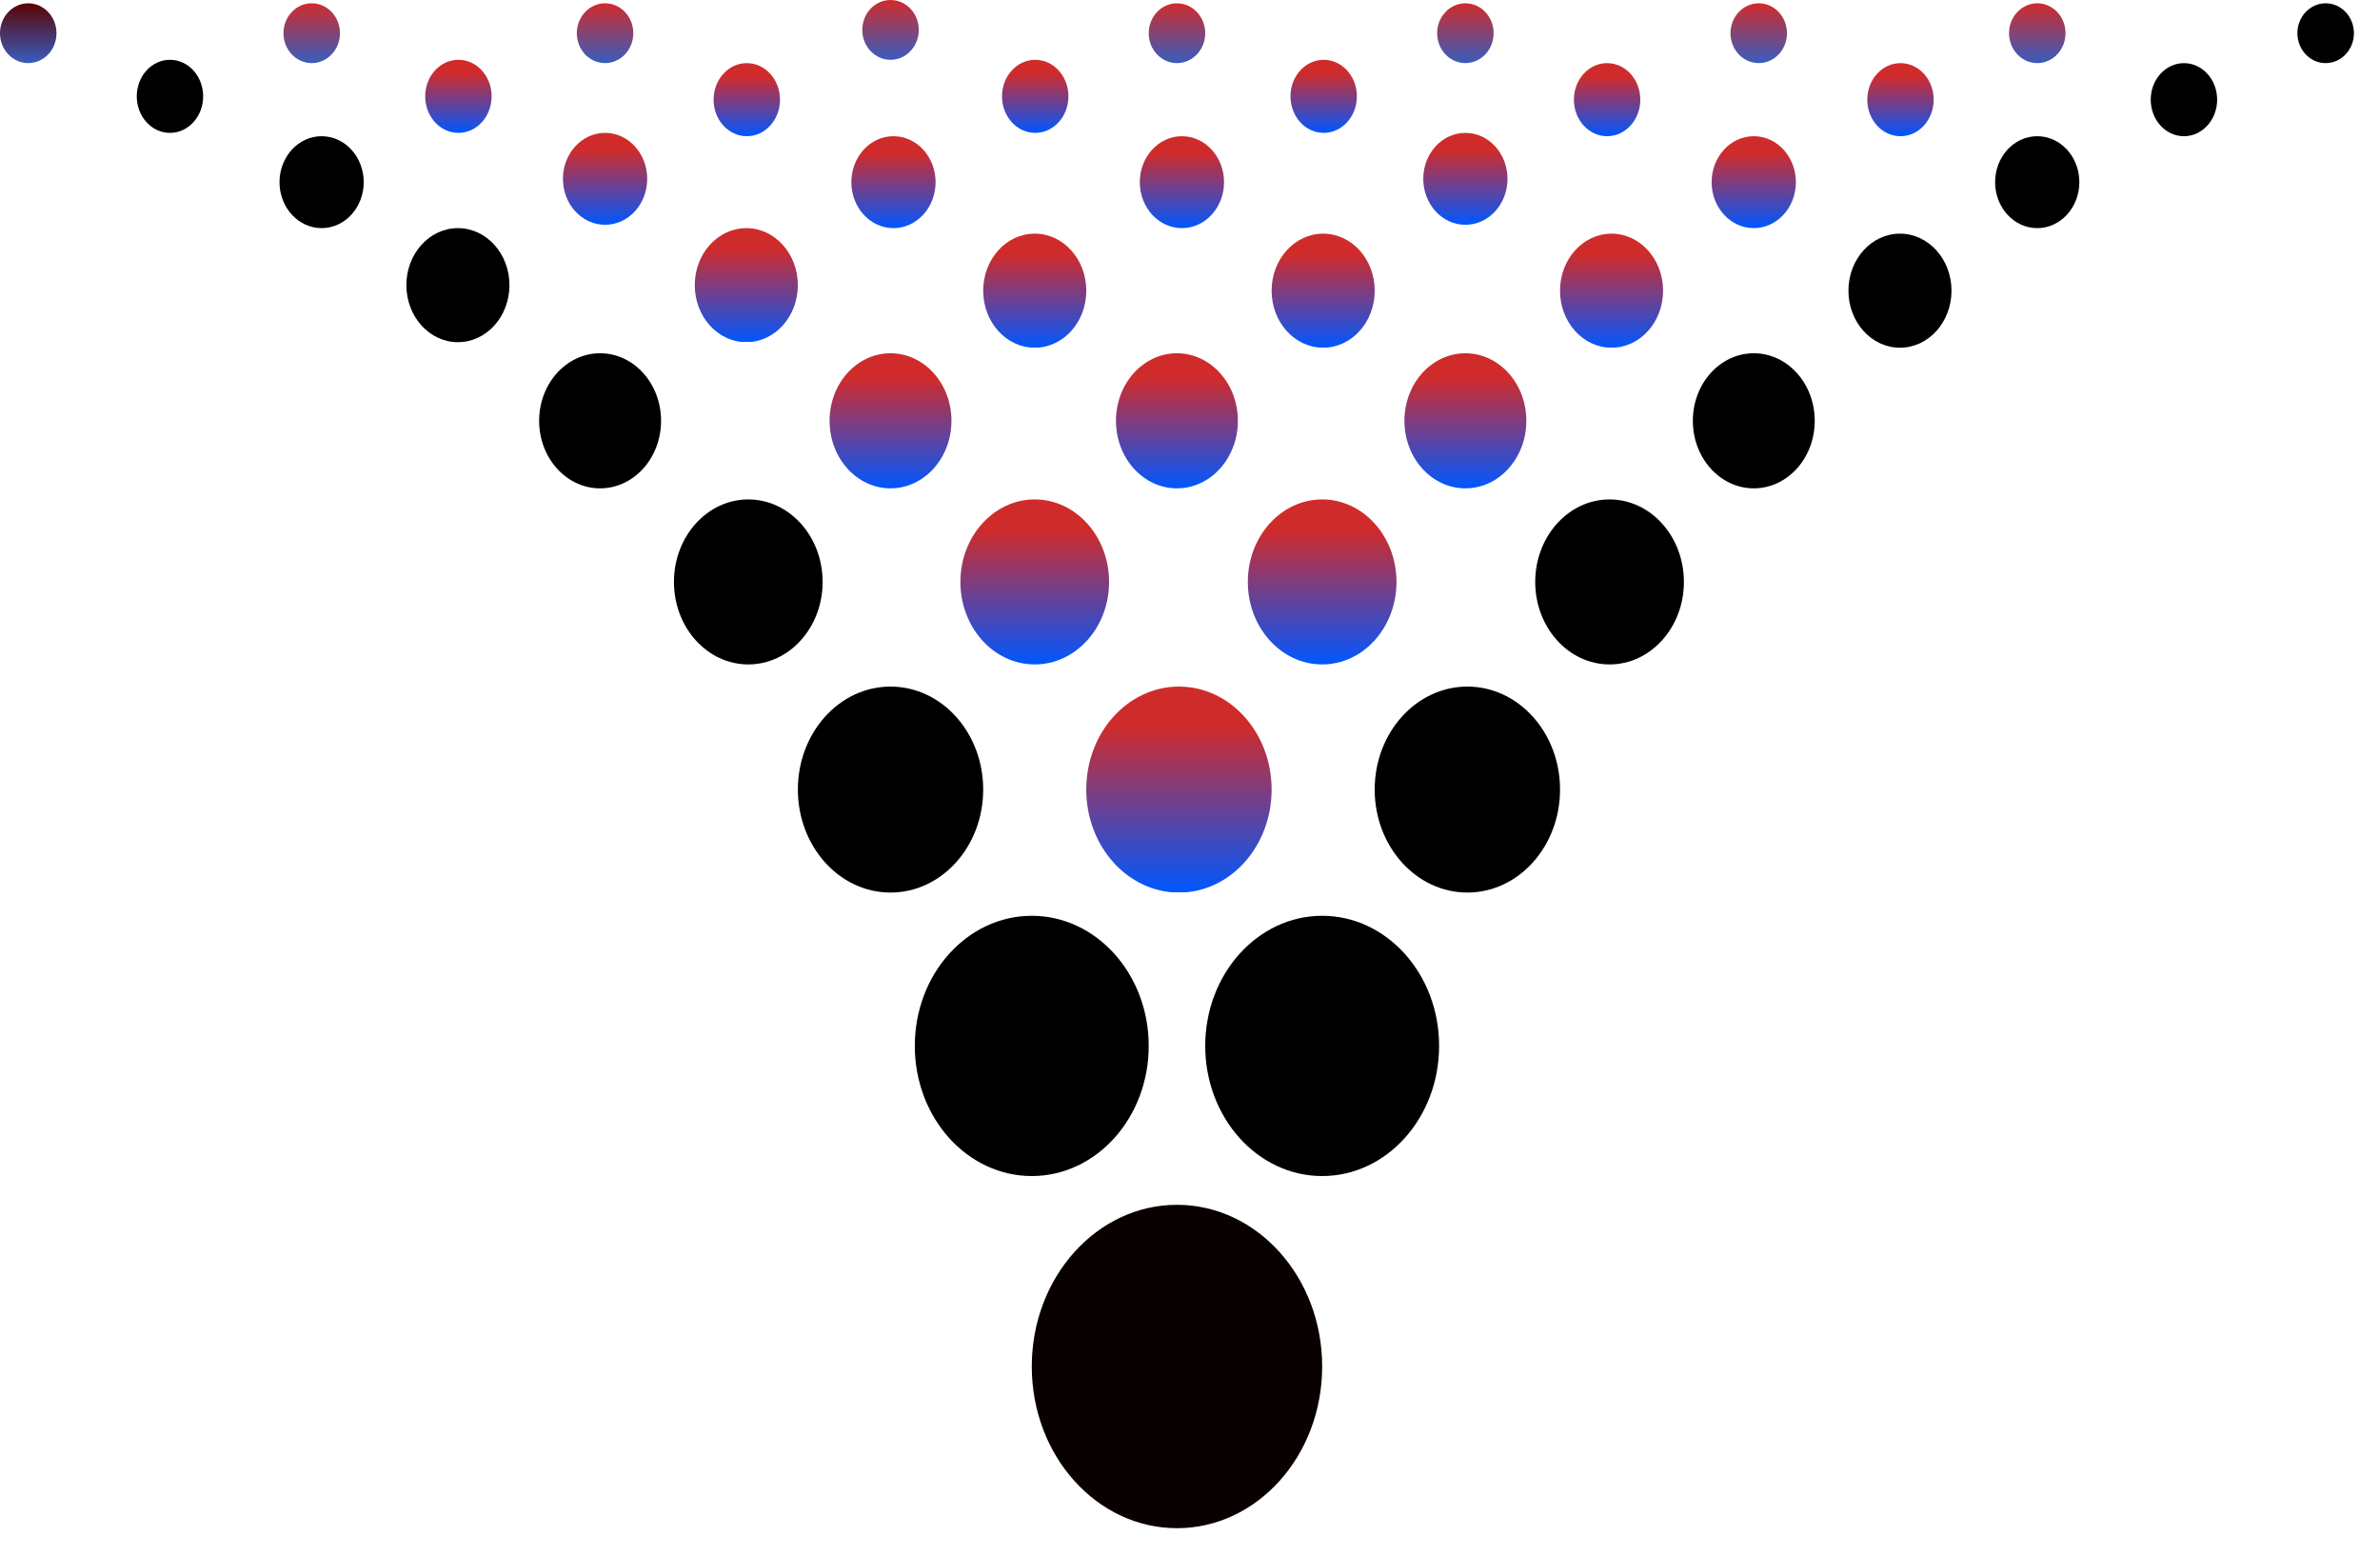
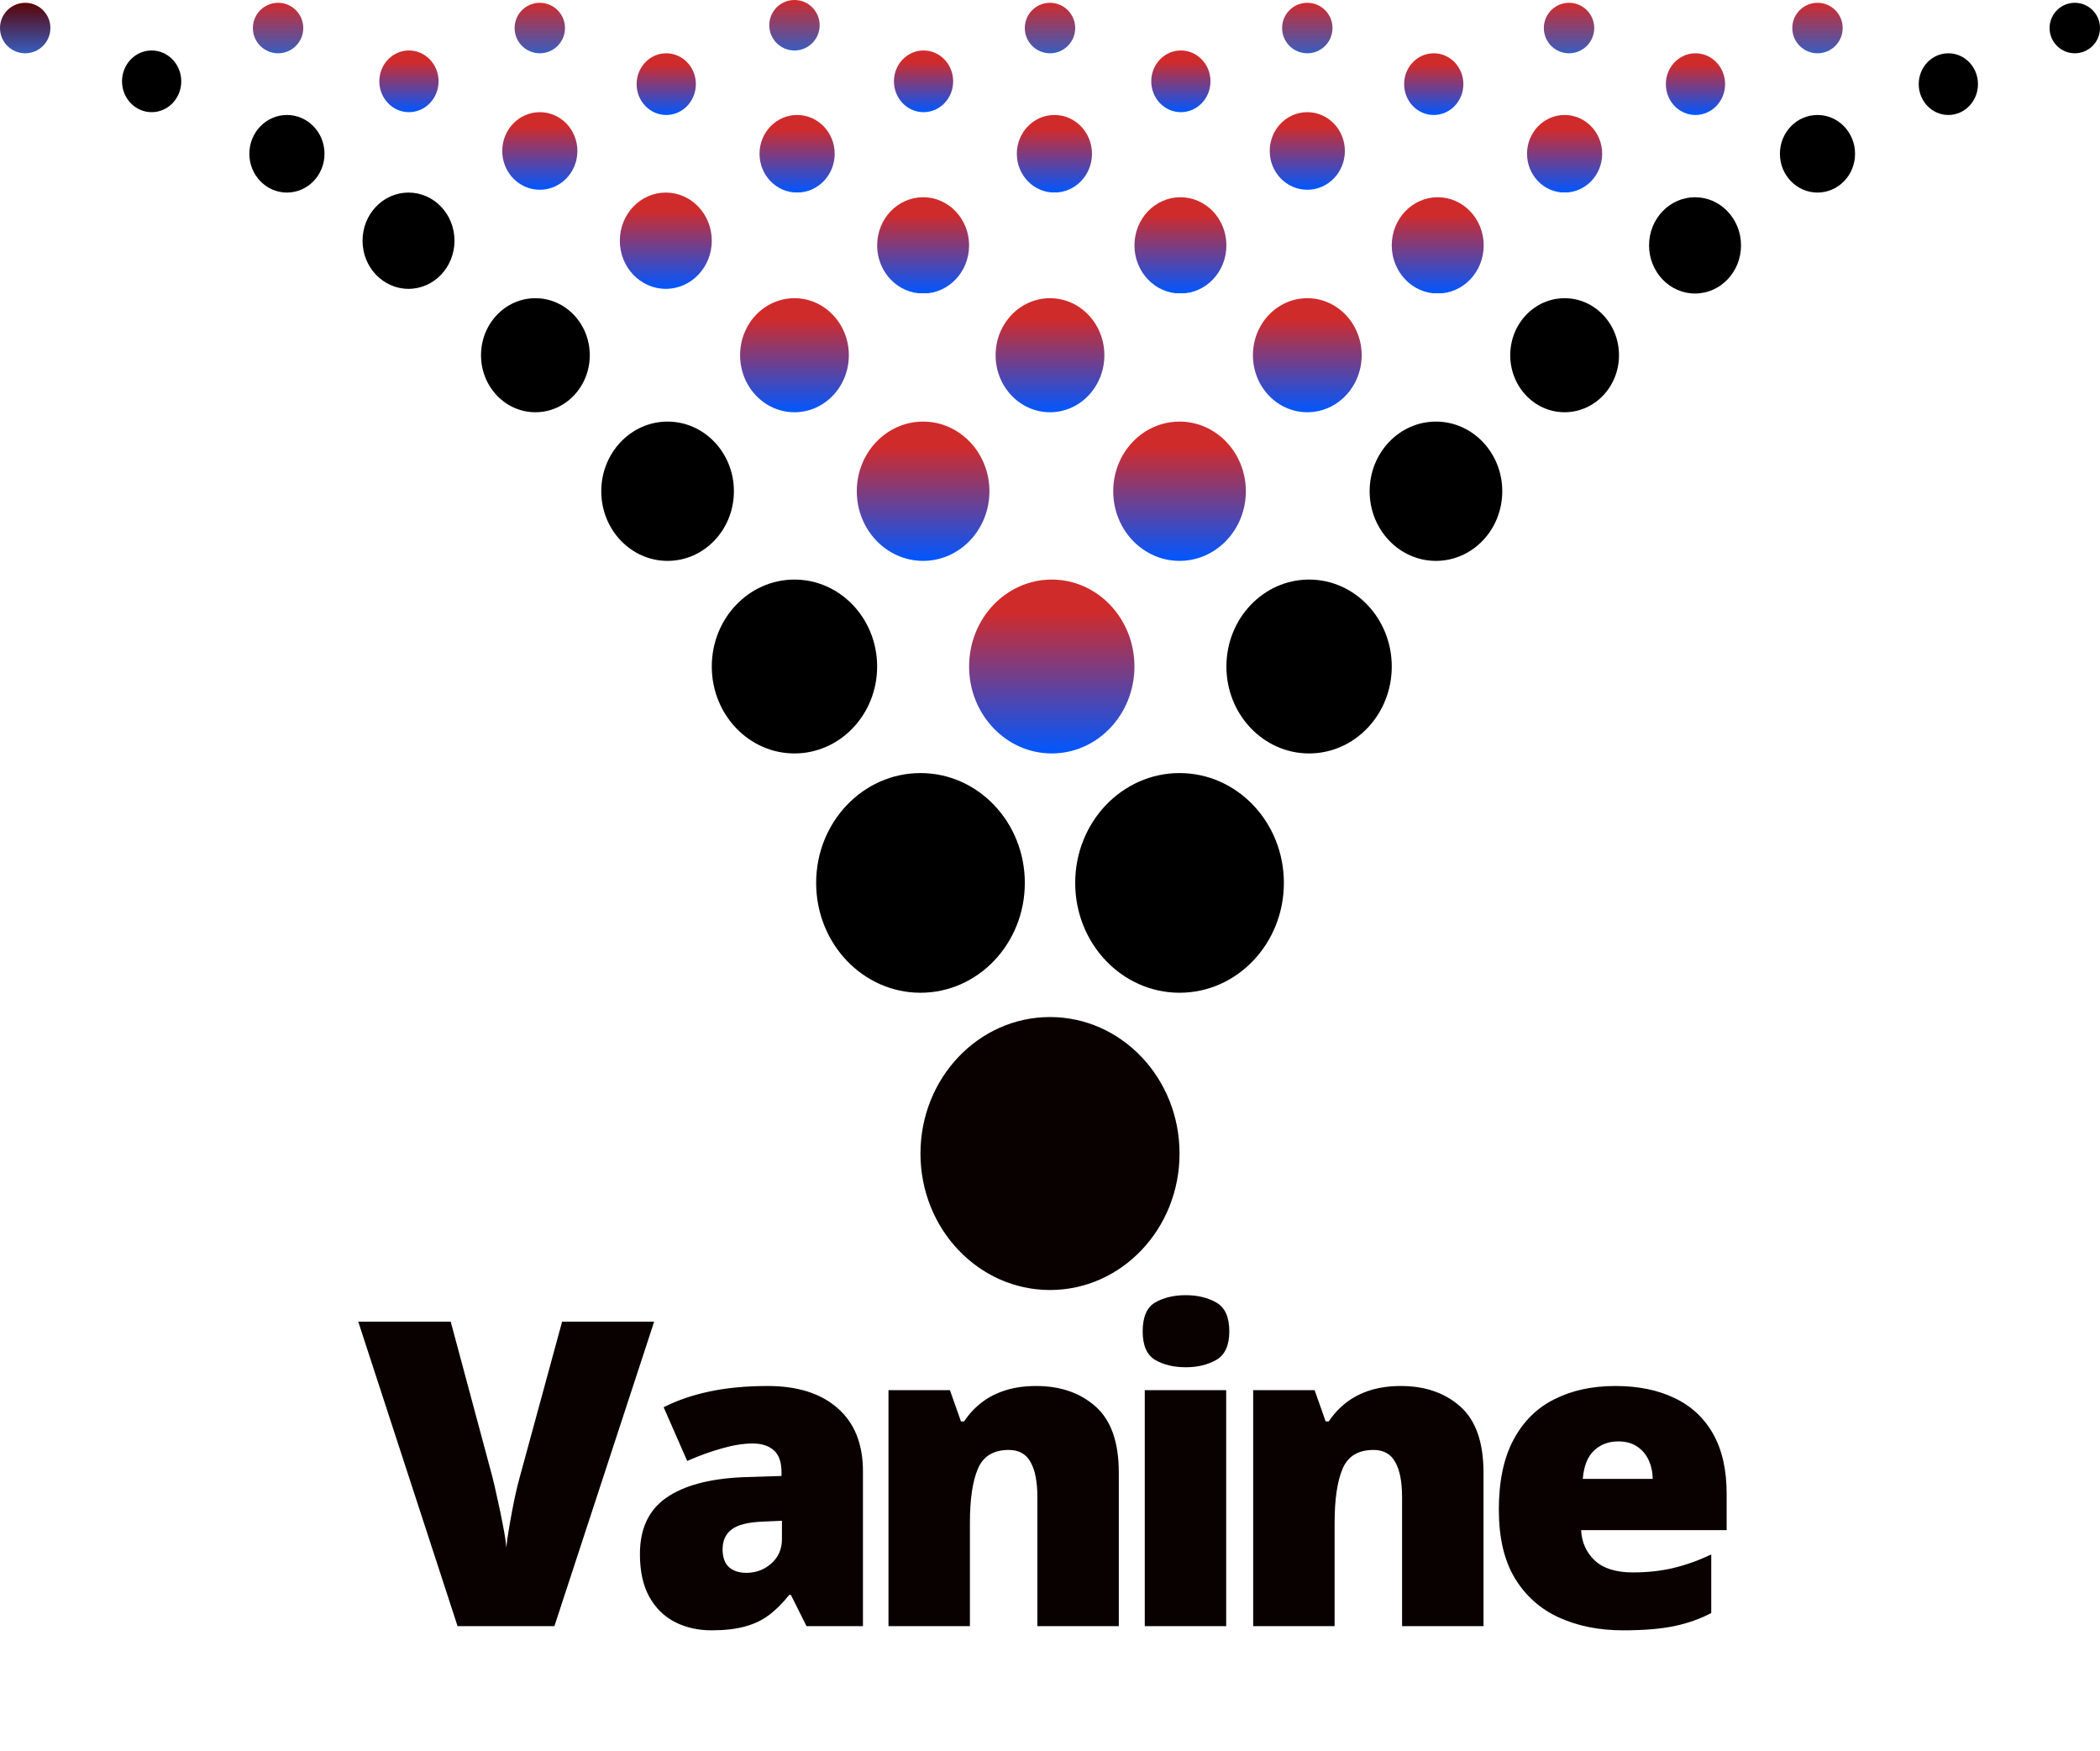
- <svg xmlns="http://www.w3.org/2000/svg" width="75" height="49" viewBox="0 0 75 49" fill="none">
-   <path d="M37.089 48.144C39.616 48.144 41.665 45.863 41.665 43.05C41.665 40.237 39.616 37.956 37.089 37.956C34.562 37.956 32.514 40.237 32.514 43.05C32.514 45.863 34.562 48.144 37.089 48.144Z" fill="#090000" />
-   <path d="M32.514 37.05C34.549 37.05 36.199 35.214 36.199 32.95C36.199 30.687 34.549 28.851 32.514 28.851C30.478 28.851 28.828 30.687 28.828 32.95C28.828 35.214 30.478 37.05 32.514 37.05Z" fill="black" />
-   <path d="M41.665 37.05C43.7 37.05 45.35 35.214 45.35 32.95C45.35 30.687 43.7 28.851 41.665 28.851C39.63 28.851 37.98 30.687 37.98 32.95C37.98 35.214 39.63 37.05 41.665 37.05Z" fill="black" />
-   <path d="M37.152 28.119C38.764 28.119 40.072 26.666 40.072 24.874C40.072 23.082 38.764 21.63 37.152 21.63C35.539 21.63 34.231 23.082 34.231 24.874C34.231 26.666 35.539 28.119 37.152 28.119Z" fill="url(#paint0_linear_35_1788)" />
-   <path d="M28.063 28.119C29.676 28.119 30.983 26.666 30.983 24.874C30.983 23.082 29.676 21.63 28.063 21.63C26.45 21.63 25.143 23.082 25.143 24.874C25.143 26.666 26.45 28.119 28.063 28.119Z" fill="black" />
-   <path d="M23.581 20.932C24.875 20.932 25.923 19.769 25.923 18.333C25.923 16.898 24.875 15.734 23.581 15.734C22.287 15.734 21.238 16.898 21.238 18.333C21.238 19.769 22.287 20.932 23.581 20.932Z" fill="black" />
-   <path d="M32.607 20.932C33.901 20.932 34.95 19.769 34.95 18.333C34.95 16.898 33.901 15.734 32.607 15.734C31.313 15.734 30.265 16.898 30.265 18.333C30.265 19.769 31.313 20.932 32.607 20.932Z" fill="url(#paint1_linear_35_1788)" />
-   <path d="M41.665 20.932C42.958 20.932 44.007 19.769 44.007 18.333C44.007 16.898 42.958 15.734 41.665 15.734C40.371 15.734 39.322 16.898 39.322 18.333C39.322 19.769 40.371 20.932 41.665 20.932Z" fill="url(#paint2_linear_35_1788)" />
-   <path d="M50.721 20.932C52.015 20.932 53.064 19.769 53.064 18.333C53.064 16.898 52.015 15.734 50.721 15.734C49.428 15.734 48.379 16.898 48.379 18.333C48.379 19.769 49.428 20.932 50.721 20.932Z" fill="black" />
-   <path d="M46.178 15.385C47.239 15.385 48.099 14.432 48.099 13.257C48.099 12.082 47.239 11.129 46.178 11.129C45.117 11.129 44.257 12.082 44.257 13.257C44.257 14.432 45.117 15.385 46.178 15.385Z" fill="url(#paint3_linear_35_1788)" />
-   <path d="M55.267 15.385C56.327 15.385 57.187 14.432 57.187 13.257C57.187 12.082 56.327 11.129 55.267 11.129C54.206 11.129 53.346 12.082 53.346 13.257C53.346 14.432 54.206 15.385 55.267 15.385Z" fill="black" />
-   <path d="M37.088 15.385C38.149 15.385 39.009 14.432 39.009 13.257C39.009 12.082 38.149 11.129 37.088 11.129C36.027 11.129 35.167 12.082 35.167 13.257C35.167 14.432 36.027 15.385 37.088 15.385Z" fill="url(#paint4_linear_35_1788)" />
-   <path d="M28.062 15.385C29.123 15.385 29.983 14.432 29.983 13.257C29.983 12.082 29.123 11.129 28.062 11.129C27.002 11.129 26.142 12.082 26.142 13.257C26.142 14.432 27.002 15.385 28.062 15.385Z" fill="url(#paint5_linear_35_1788)" />
-   <path d="M18.911 15.385C19.972 15.385 20.832 14.432 20.832 13.257C20.832 12.082 19.972 11.129 18.911 11.129C17.85 11.129 16.99 12.082 16.99 13.257C16.99 14.432 17.85 15.385 18.911 15.385Z" fill="black" />
-   <path d="M41.696 10.954C42.593 10.954 43.321 10.15 43.321 9.158C43.321 8.165 42.593 7.361 41.696 7.361C40.799 7.361 40.072 8.165 40.072 9.158C40.072 10.15 40.799 10.954 41.696 10.954Z" fill="url(#paint6_linear_35_1788)" />
-   <path d="M50.784 10.954C51.681 10.954 52.408 10.15 52.408 9.158C52.408 8.165 51.681 7.361 50.784 7.361C49.887 7.361 49.16 8.165 49.16 9.158C49.16 10.15 49.887 10.954 50.784 10.954Z" fill="url(#paint7_linear_35_1788)" />
-   <path d="M59.873 10.954C60.77 10.954 61.497 10.15 61.497 9.158C61.497 8.165 60.77 7.361 59.873 7.361C58.976 7.361 58.249 8.165 58.249 9.158C58.249 10.15 58.976 10.954 59.873 10.954Z" fill="black" />
-   <path d="M32.608 10.954C33.505 10.954 34.232 10.15 34.232 9.158C34.232 8.165 33.505 7.361 32.608 7.361C31.71 7.361 30.983 8.165 30.983 9.158C30.983 10.15 31.71 10.954 32.608 10.954Z" fill="url(#paint8_linear_35_1788)" />
-   <path d="M23.518 10.78C24.415 10.78 25.142 9.976 25.142 8.983C25.142 7.991 24.415 7.187 23.518 7.187C22.621 7.187 21.894 7.991 21.894 8.983C21.894 9.976 22.621 10.78 23.518 10.78Z" fill="url(#paint9_linear_35_1788)" />
-   <path d="M14.43 10.78C15.327 10.78 16.054 9.976 16.054 8.983C16.054 7.991 15.327 7.187 14.43 7.187C13.533 7.187 12.806 7.991 12.806 8.983C12.806 9.976 13.533 10.78 14.43 10.78Z" fill="black" />
-   <path d="M37.245 7.187C37.978 7.187 38.573 6.538 38.573 5.739C38.573 4.939 37.978 4.291 37.245 4.291C36.512 4.291 35.918 4.939 35.918 5.739C35.918 6.538 36.512 7.187 37.245 7.187Z" fill="url(#paint10_linear_35_1788)" />
-   <path d="M28.155 7.187C28.889 7.187 29.483 6.538 29.483 5.739C29.483 4.939 28.889 4.291 28.155 4.291C27.422 4.291 26.828 4.939 26.828 5.739C26.828 6.538 27.422 7.187 28.155 7.187Z" fill="url(#paint11_linear_35_1788)" />
-   <path d="M19.068 7.082C19.801 7.082 20.395 6.434 20.395 5.634C20.395 4.834 19.801 4.186 19.068 4.186C18.334 4.186 17.74 4.834 17.74 5.634C17.74 6.434 18.334 7.082 19.068 7.082Z" fill="url(#paint12_linear_35_1788)" />
-   <path d="M10.135 7.187C10.868 7.187 11.462 6.538 11.462 5.739C11.462 4.939 10.868 4.291 10.135 4.291C9.402 4.291 8.808 4.939 8.808 5.739C8.808 6.538 9.402 7.187 10.135 7.187Z" fill="black" />
-   <path d="M46.178 7.082C46.911 7.082 47.505 6.434 47.505 5.634C47.505 4.834 46.911 4.186 46.178 4.186C45.445 4.186 44.851 4.834 44.851 5.634C44.851 6.434 45.445 7.082 46.178 7.082Z" fill="url(#paint13_linear_35_1788)" />
-   <path d="M55.266 7.187C55.999 7.187 56.593 6.538 56.593 5.739C56.593 4.939 55.999 4.291 55.266 4.291C54.533 4.291 53.938 4.939 53.938 5.739C53.938 6.538 54.533 7.187 55.266 7.187Z" fill="url(#paint14_linear_35_1788)" />
-   <path d="M64.198 7.187C64.932 7.187 65.526 6.538 65.526 5.739C65.526 4.939 64.932 4.291 64.198 4.291C63.465 4.291 62.871 4.939 62.871 5.739C62.871 6.538 63.465 7.187 64.198 7.187Z" fill="black" />
-   <path d="M32.623 4.186C33.2 4.186 33.669 3.671 33.669 3.035C33.669 2.399 33.2 1.884 32.623 1.884C32.045 1.884 31.576 2.399 31.576 3.035C31.576 3.671 32.045 4.186 32.623 4.186Z" fill="url(#paint15_linear_35_1788)" />
-   <path d="M41.712 4.186C42.29 4.186 42.759 3.671 42.759 3.035C42.759 2.399 42.29 1.884 41.712 1.884C41.135 1.884 40.666 2.399 40.666 3.035C40.666 3.671 41.135 4.186 41.712 4.186Z" fill="url(#paint16_linear_35_1788)" />
-   <path d="M50.644 4.291C51.222 4.291 51.69 3.776 51.69 3.14C51.69 2.504 51.222 1.989 50.644 1.989C50.066 1.989 49.598 2.504 49.598 3.14C49.598 3.776 50.066 4.291 50.644 4.291Z" fill="url(#paint17_linear_35_1788)" />
-   <path d="M59.889 4.291C60.467 4.291 60.935 3.776 60.935 3.14C60.935 2.504 60.467 1.989 59.889 1.989C59.311 1.989 58.843 2.504 58.843 3.14C58.843 3.776 59.311 4.291 59.889 4.291Z" fill="url(#paint18_linear_35_1788)" />
-   <path d="M68.822 4.291C69.4 4.291 69.868 3.776 69.868 3.14C69.868 2.504 69.4 1.989 68.822 1.989C68.244 1.989 67.775 2.504 67.775 3.14C67.775 3.776 68.244 4.291 68.822 4.291Z" fill="black" />
-   <path d="M23.534 4.291C24.111 4.291 24.58 3.776 24.58 3.14C24.58 2.504 24.111 1.989 23.534 1.989C22.956 1.989 22.487 2.504 22.487 3.14C22.487 3.776 22.956 4.291 23.534 4.291Z" fill="url(#paint19_linear_35_1788)" />
-   <path d="M14.446 4.186C15.024 4.186 15.492 3.671 15.492 3.035C15.492 2.399 15.024 1.884 14.446 1.884C13.868 1.884 13.399 2.399 13.399 3.035C13.399 3.671 13.868 4.186 14.446 4.186Z" fill="url(#paint20_linear_35_1788)" />
-   <path d="M5.356 4.186C5.934 4.186 6.402 3.671 6.402 3.035C6.402 2.399 5.934 1.884 5.356 1.884C4.778 1.884 4.31 2.399 4.31 3.035C4.31 3.671 4.778 4.186 5.356 4.186Z" fill="black" />
-   <path d="M28.063 1.884C28.555 1.884 28.953 1.462 28.953 0.942C28.953 0.422 28.555 0 28.063 0C27.571 0 27.173 0.422 27.173 0.942C27.173 1.462 27.571 1.884 28.063 1.884Z" fill="url(#paint21_linear_35_1788)" />
-   <path d="M37.089 1.988C37.581 1.988 37.98 1.567 37.98 1.046C37.98 0.526 37.581 0.104 37.089 0.104C36.598 0.104 36.199 0.526 36.199 1.046C36.199 1.567 36.598 1.988 37.089 1.988Z" fill="url(#paint22_linear_35_1788)" />
-   <path d="M46.178 1.988C46.67 1.988 47.068 1.567 47.068 1.046C47.068 0.526 46.67 0.104 46.178 0.104C45.687 0.104 45.288 0.526 45.288 1.046C45.288 1.567 45.687 1.988 46.178 1.988Z" fill="url(#paint23_linear_35_1788)" />
-   <path d="M55.422 1.988C55.914 1.988 56.312 1.567 56.312 1.046C56.312 0.526 55.914 0.104 55.422 0.104C54.931 0.104 54.532 0.526 54.532 1.046C54.532 1.567 54.931 1.988 55.422 1.988Z" fill="url(#paint24_linear_35_1788)" />
-   <path d="M64.2 1.988C64.691 1.988 65.09 1.567 65.09 1.046C65.09 0.526 64.691 0.104 64.2 0.104C63.708 0.104 63.31 0.526 63.31 1.046C63.31 1.567 63.708 1.988 64.2 1.988Z" fill="url(#paint25_linear_35_1788)" />
-   <path d="M73.288 1.988C73.779 1.988 74.178 1.567 74.178 1.046C74.178 0.526 73.779 0.104 73.288 0.104C72.796 0.104 72.397 0.526 72.397 1.046C72.397 1.567 72.796 1.988 73.288 1.988Z" fill="black" />
-   <path d="M19.067 1.988C19.558 1.988 19.957 1.567 19.957 1.046C19.957 0.526 19.558 0.104 19.067 0.104C18.575 0.104 18.177 0.526 18.177 1.046C18.177 1.567 18.575 1.988 19.067 1.988Z" fill="url(#paint26_linear_35_1788)" />
-   <path d="M9.823 1.988C10.314 1.988 10.713 1.567 10.713 1.046C10.713 0.526 10.314 0.104 9.823 0.104C9.331 0.104 8.933 0.526 8.933 1.046C8.933 1.567 9.331 1.988 9.823 1.988Z" fill="url(#paint27_linear_35_1788)" />
-   <path d="M0.89 1.988C1.382 1.988 1.78 1.567 1.78 1.046C1.78 0.526 1.382 0.104 0.89 0.104C0.399 0.104 0 0.526 0 1.046C0 1.567 0.399 1.988 0.89 1.988Z" fill="url(#paint28_linear_35_1788)" />
-   <path d="M46.241 28.119C47.853 28.119 49.161 26.666 49.161 24.874C49.161 23.082 47.853 21.63 46.241 21.63C44.628 21.63 43.32 23.082 43.32 24.874C43.32 26.666 44.628 28.119 46.241 28.119Z" fill="black" />
+ <svg xmlns="http://www.w3.org/2000/svg" width="1231" height="1026" viewBox="0 0 1231 1026" fill="none">
+   <path d="M615.504 755.998C657.44 755.998 691.437 720.188 691.437 676.015C691.437 631.842 657.44 596.032 615.504 596.032C573.567 596.032 539.57 631.842 539.57 676.015C539.57 720.188 573.567 755.998 615.504 755.998Z" fill="#090000" />
+   <path d="M539.579 581.791C573.358 581.791 600.74 552.972 600.74 517.421C600.74 481.871 573.358 453.052 539.579 453.052C505.801 453.052 478.418 481.871 478.418 517.421C478.418 552.972 505.801 581.791 539.579 581.791Z" fill="black" />
+   <path d="M691.435 581.791C725.213 581.791 752.596 552.972 752.596 517.421C752.596 481.871 725.213 453.052 691.435 453.052C657.656 453.052 630.273 481.871 630.273 517.421C630.273 552.972 657.656 581.791 691.435 581.791Z" fill="black" />
+   <path d="M616.541 441.548C643.306 441.548 665.003 418.738 665.003 390.6C665.003 362.462 643.306 339.652 616.541 339.652C589.776 339.652 568.078 362.462 568.078 390.6C568.078 418.738 589.776 441.548 616.541 441.548Z" fill="url(#paint0_linear_231_2076)" />
+   <path d="M465.705 441.548C492.47 441.548 514.167 418.738 514.167 390.6C514.167 362.462 492.47 339.652 465.705 339.652C438.94 339.652 417.242 362.462 417.242 390.6C417.242 418.738 438.94 441.548 465.705 441.548Z" fill="black" />
+   <path d="M391.331 328.699C412.8 328.699 430.205 310.426 430.205 287.885C430.205 265.345 412.8 247.072 391.331 247.072C369.861 247.072 352.457 265.345 352.457 287.885C352.457 310.426 369.861 328.699 391.331 328.699Z" fill="black" />
+   <path d="M541.12 328.699C562.589 328.699 579.994 310.426 579.994 287.885C579.994 265.345 562.589 247.072 541.12 247.072C519.65 247.072 502.246 265.345 502.246 287.885C502.246 310.426 519.65 328.699 541.12 328.699Z" fill="url(#paint1_linear_231_2076)" />
+   <path d="M691.436 328.699C712.906 328.699 730.31 310.426 730.31 287.885C730.31 265.345 712.906 247.072 691.436 247.072C669.967 247.072 652.562 265.345 652.562 287.885C652.562 310.426 669.967 328.699 691.436 328.699Z" fill="url(#paint2_linear_231_2076)" />
+   <path d="M841.741 328.699C863.21 328.699 880.615 310.426 880.615 287.885C880.615 265.345 863.21 247.072 841.741 247.072C820.272 247.072 802.867 265.345 802.867 287.885C802.867 310.426 820.272 328.699 841.741 328.699Z" fill="black" />
+   <path d="M766.33 241.593C783.935 241.593 798.206 226.631 798.206 208.175C798.206 189.719 783.935 174.758 766.33 174.758C748.725 174.758 734.453 189.719 734.453 208.175C734.453 226.631 748.725 241.593 766.33 241.593Z" fill="url(#paint3_linear_231_2076)" />
+   <path d="M917.162 241.593C934.767 241.593 949.038 226.631 949.038 208.175C949.038 189.719 934.767 174.758 917.162 174.758C899.557 174.758 885.285 189.719 885.285 208.175C885.285 226.631 899.557 241.593 917.162 241.593Z" fill="black" />
+   <path d="M615.494 241.593C633.099 241.593 647.37 226.631 647.37 208.175C647.37 189.719 633.099 174.758 615.494 174.758C597.889 174.758 583.617 189.719 583.617 208.175C583.617 226.631 597.889 241.593 615.494 241.593Z" fill="url(#paint4_linear_231_2076)" />
+   <path d="M465.709 241.593C483.313 241.593 497.585 226.631 497.585 208.175C497.585 189.719 483.313 174.758 465.709 174.758C448.104 174.758 433.832 189.719 433.832 208.175C433.832 226.631 448.104 241.593 465.709 241.593Z" fill="url(#paint5_linear_231_2076)" />
+   <path d="M313.841 241.593C331.446 241.593 345.718 226.631 345.718 208.175C345.718 189.719 331.446 174.758 313.841 174.758C296.236 174.758 281.965 189.719 281.965 208.175C281.965 226.631 296.236 241.593 313.841 241.593Z" fill="black" />
+   <path d="M691.956 172.016C706.842 172.016 718.909 159.385 718.909 143.803C718.909 128.221 706.842 115.59 691.956 115.59C677.071 115.59 665.004 128.221 665.004 143.803C665.004 159.385 677.071 172.016 691.956 172.016Z" fill="url(#paint6_linear_231_2076)" />
+   <path d="M842.781 172.016C857.666 172.016 869.733 159.385 869.733 143.803C869.733 128.221 857.666 115.59 842.781 115.59C827.895 115.59 815.828 128.221 815.828 143.803C815.828 159.385 827.895 172.016 842.781 172.016Z" fill="url(#paint7_linear_231_2076)" />
+   <path d="M993.613 172.016C1008.5 172.016 1020.57 159.385 1020.57 143.803C1020.57 128.221 1008.5 115.59 993.613 115.59C978.727 115.59 966.66 128.221 966.66 143.803C966.66 159.385 978.727 172.016 993.613 172.016Z" fill="black" />
+   <path d="M541.124 172.016C556.01 172.016 568.077 159.385 568.077 143.803C568.077 128.221 556.01 115.59 541.124 115.59C526.239 115.59 514.172 128.221 514.172 143.803C514.172 159.385 526.239 172.016 541.124 172.016Z" fill="url(#paint8_linear_231_2076)" />
+   <path d="M390.288 169.279C405.174 169.279 417.241 156.647 417.241 141.066C417.241 125.484 405.174 112.853 390.288 112.853C375.403 112.853 363.336 125.484 363.336 141.066C363.336 156.647 375.403 169.279 390.288 169.279Z" fill="url(#paint9_linear_231_2076)" />
+   <path d="M239.468 169.279C254.354 169.279 266.421 156.647 266.421 141.066C266.421 125.484 254.354 112.853 239.468 112.853C224.583 112.853 212.516 125.484 212.516 141.066C212.516 156.647 224.583 169.279 239.468 169.279Z" fill="black" />
+   <path d="M618.091 112.85C630.257 112.85 640.119 102.672 640.119 90.116C640.119 77.56 630.257 67.381 618.091 67.381C605.925 67.381 596.062 77.56 596.062 90.116C596.062 102.672 605.925 112.85 618.091 112.85Z" fill="url(#paint10_linear_231_2076)" />
+   <path d="M467.255 112.85C479.421 112.85 489.283 102.672 489.283 90.116C489.283 77.56 479.421 67.381 467.255 67.381C455.089 67.381 445.227 77.56 445.227 90.116C445.227 102.672 455.089 112.85 467.255 112.85Z" fill="url(#paint11_linear_231_2076)" />
+   <path d="M316.435 111.208C328.601 111.208 338.463 101.029 338.463 88.473C338.463 75.917 328.601 65.738 316.435 65.738C304.269 65.738 294.406 75.917 294.406 88.473C294.406 101.029 304.269 111.208 316.435 111.208Z" fill="url(#paint12_linear_231_2076)" />
+   <path d="M168.196 112.85C180.362 112.85 190.225 102.672 190.225 90.116C190.225 77.56 180.362 67.381 168.196 67.381C156.03 67.381 146.168 77.56 146.168 90.116C146.168 102.672 156.03 112.85 168.196 112.85Z" fill="black" />
+   <path d="M766.325 111.208C778.491 111.208 788.354 101.029 788.354 88.473C788.354 75.917 778.491 65.738 766.325 65.738C754.159 65.738 744.297 75.917 744.297 88.473C744.297 101.029 754.159 111.208 766.325 111.208Z" fill="url(#paint13_linear_231_2076)" />
+   <path d="M917.157 112.85C929.323 112.85 939.186 102.672 939.186 90.116C939.186 77.56 929.323 67.381 917.157 67.381C904.991 67.381 895.129 77.56 895.129 90.116C895.129 102.672 904.991 112.85 917.157 112.85Z" fill="url(#paint14_linear_231_2076)" />
+   <path d="M1065.4 112.85C1077.56 112.85 1087.42 102.672 1087.42 90.116C1087.42 77.56 1077.56 67.381 1065.4 67.381C1053.23 67.381 1043.37 77.56 1043.37 90.116C1043.37 102.672 1053.23 112.85 1065.4 112.85Z" fill="black" />
+   <path d="M541.379 65.737C550.969 65.737 558.743 57.643 558.743 47.658C558.743 37.674 550.969 29.58 541.379 29.58C531.79 29.58 524.016 37.674 524.016 47.658C524.016 57.643 531.79 65.737 541.379 65.737Z" fill="url(#paint15_linear_231_2076)" />
+   <path d="M692.215 65.737C701.805 65.737 709.579 57.643 709.579 47.658C709.579 37.674 701.805 29.58 692.215 29.58C682.626 29.58 674.852 37.674 674.852 47.658C674.852 57.643 682.626 65.737 692.215 65.737Z" fill="url(#paint16_linear_231_2076)" />
+   <path d="M840.45 67.386C850.039 67.386 857.813 59.292 857.813 49.308C857.813 39.323 850.039 31.23 840.45 31.23C830.86 31.23 823.086 39.323 823.086 49.308C823.086 59.292 830.86 67.386 840.45 67.386Z" fill="url(#paint17_linear_231_2076)" />
+   <path d="M993.868 67.386C1003.46 67.386 1011.23 59.292 1011.23 49.308C1011.23 39.323 1003.46 31.23 993.868 31.23C984.278 31.23 976.504 39.323 976.504 49.308C976.504 59.292 984.278 67.386 993.868 67.386Z" fill="url(#paint18_linear_231_2076)" />
+   <path d="M1142.11 67.386C1151.7 67.386 1159.47 59.292 1159.47 49.308C1159.47 39.323 1151.7 31.23 1142.11 31.23C1132.52 31.23 1124.74 39.323 1124.74 49.308C1124.74 59.292 1132.52 67.386 1142.11 67.386Z" fill="black" />
+   <path d="M390.547 67.386C400.137 67.386 407.911 59.292 407.911 49.308C407.911 39.323 400.137 31.23 390.547 31.23C380.958 31.23 373.184 39.323 373.184 49.308C373.184 59.292 380.958 67.386 390.547 67.386Z" fill="url(#paint19_linear_231_2076)" />
+   <path d="M239.723 65.737C249.313 65.737 257.087 57.643 257.087 47.658C257.087 37.674 249.313 29.58 239.723 29.58C230.133 29.58 222.359 37.674 222.359 47.658C222.359 57.643 230.133 65.737 239.723 65.737Z" fill="url(#paint20_linear_231_2076)" />
+   <path d="M88.891 65.737C98.481 65.737 106.254 57.643 106.254 47.658C106.254 37.674 98.481 29.58 88.891 29.58C79.301 29.58 71.527 37.674 71.527 47.658C71.527 57.643 79.301 65.737 88.891 65.737Z" fill="black" />
+   <path d="M465.709 29.583C473.868 29.583 480.481 22.96 480.481 14.791C480.481 6.622 473.868 0 465.709 0C457.551 0 450.938 6.622 450.938 14.791C450.938 22.96 457.551 29.583 465.709 29.583Z" fill="url(#paint21_linear_231_2076)" />
+   <path d="M615.499 31.225C623.657 31.225 630.271 24.603 630.271 16.434C630.271 8.265 623.657 1.643 615.499 1.643C607.34 1.643 600.727 8.265 600.727 16.434C600.727 24.603 607.34 31.225 615.499 31.225Z" fill="url(#paint22_linear_231_2076)" />
+   <path d="M766.331 31.225C774.489 31.225 781.103 24.603 781.103 16.434C781.103 8.265 774.489 1.643 766.331 1.643C758.172 1.643 751.559 8.265 751.559 16.434C751.559 24.603 758.172 31.225 766.331 31.225Z" fill="url(#paint23_linear_231_2076)" />
+   <path d="M919.749 31.225C927.907 31.225 934.521 24.603 934.521 16.434C934.521 8.265 927.907 1.643 919.749 1.643C911.59 1.643 904.977 8.265 904.977 16.434C904.977 24.603 911.59 31.225 919.749 31.225Z" fill="url(#paint24_linear_231_2076)" />
+   <path d="M1065.4 31.225C1073.56 31.225 1080.17 24.603 1080.17 16.434C1080.17 8.265 1073.56 1.643 1065.4 1.643C1057.24 1.643 1050.63 8.265 1050.63 16.434C1050.63 24.603 1057.24 31.225 1065.4 31.225Z" fill="url(#paint25_linear_231_2076)" />
+   <path d="M1216.23 31.225C1224.38 31.225 1231 24.603 1231 16.434C1231 8.265 1224.38 1.643 1216.23 1.643C1208.07 1.643 1201.45 8.265 1201.45 16.434C1201.45 24.603 1208.07 31.225 1216.23 31.225Z" fill="black" />
+   <path d="M316.424 31.225C324.583 31.225 331.196 24.603 331.196 16.434C331.196 8.265 324.583 1.643 316.424 1.643C308.266 1.643 301.652 8.265 301.652 16.434C301.652 24.603 308.266 31.225 316.424 31.225Z" fill="url(#paint26_linear_231_2076)" />
+   <path d="M163.01 31.225C171.169 31.225 177.782 24.603 177.782 16.434C177.782 8.265 171.169 1.643 163.01 1.643C154.852 1.643 148.238 8.265 148.238 16.434C148.238 24.603 154.852 31.225 163.01 31.225Z" fill="url(#paint27_linear_231_2076)" />
+   <path d="M14.772 31.225C22.93 31.225 29.544 24.603 29.544 16.434C29.544 8.265 22.93 1.643 14.772 1.643C6.614 1.643 0 8.265 0 16.434C0 24.603 6.614 31.225 14.772 31.225Z" fill="url(#paint28_linear_231_2076)" />
+   <path d="M767.373 441.548C794.138 441.548 815.835 418.738 815.835 390.6C815.835 362.462 794.138 339.652 767.373 339.652C740.608 339.652 718.91 362.462 718.91 390.6C718.91 418.738 740.608 441.548 767.373 441.548Z" fill="black" />
+   <path d="M383.462 774.533L324.99 953H268.228L210 774.533H264.199L288.491 864.987C289.386 868.405 290.404 872.8 291.543 878.171C292.764 883.461 293.862 888.75 294.839 894.04C295.897 899.33 296.548 903.643 296.792 906.979C297.118 903.643 297.728 899.37 298.623 894.162C299.518 888.954 300.495 883.745 301.553 878.537C302.692 873.247 303.75 868.894 304.727 865.476L329.507 774.533H383.462ZM450.068 812.253C467.565 812.253 481.237 816.607 491.084 825.314C500.931 833.941 505.854 846.27 505.854 862.302V953H472.773L463.618 934.689H462.642C458.735 939.572 454.707 943.56 450.557 946.652C446.488 949.663 441.808 951.861 436.519 953.244C431.229 954.709 424.759 955.441 417.109 955.441C409.134 955.441 401.973 953.814 395.625 950.559C389.277 947.303 384.272 942.38 380.61 935.788C376.948 929.196 375.117 920.855 375.117 910.764C375.117 895.952 380.244 884.966 390.498 877.805C400.752 870.643 415.604 866.615 435.054 865.72L458.125 864.987V863.034C458.125 856.849 456.579 852.455 453.486 849.851C450.475 847.246 446.406 845.944 441.279 845.944C435.827 845.944 429.723 846.921 422.969 848.874C416.296 850.746 409.582 853.187 402.827 856.198L389.033 824.704C397.008 820.635 406.042 817.543 416.133 815.427C426.224 813.311 437.536 812.253 450.068 812.253ZM458.369 891.232L447.383 891.721C438.594 892.046 432.409 893.592 428.828 896.359C425.329 899.045 423.579 902.91 423.579 907.956C423.579 912.676 424.84 916.175 427.363 918.454C429.886 920.651 433.223 921.75 437.373 921.75C443.151 921.75 448.075 919.919 452.144 916.257C456.294 912.595 458.369 907.834 458.369 901.975V891.232ZM607.373 812.253C621.615 812.253 633.252 816.281 642.285 824.338C651.318 832.395 655.835 845.293 655.835 863.034V953H608.105V877.561C608.105 868.365 606.763 861.447 604.077 856.809C601.473 852.089 597.241 849.729 591.382 849.729C582.349 849.729 576.286 853.431 573.193 860.837C570.101 868.161 568.555 878.7 568.555 892.453V953H520.825V814.694H556.836L563.306 833.005H565.137C568.066 828.61 571.566 824.867 575.635 821.774C579.704 818.682 584.383 816.322 589.673 814.694C594.963 813.067 600.863 812.253 607.373 812.253ZM718.779 814.694V953H671.05V814.694H718.779ZM695.098 759.03C701.934 759.03 707.874 760.454 712.92 763.303C718.047 766.151 720.61 771.807 720.61 780.271C720.61 788.49 718.047 794.064 712.92 796.994C707.874 799.842 701.934 801.267 695.098 801.267C688.099 801.267 682.118 799.842 677.153 796.994C672.271 794.064 669.829 788.49 669.829 780.271C669.829 771.807 672.271 766.151 677.153 763.303C682.118 760.454 688.099 759.03 695.098 759.03ZM821.152 812.253C835.394 812.253 847.031 816.281 856.064 824.338C865.098 832.395 869.614 845.293 869.614 863.034V953H821.885V877.561C821.885 868.365 820.542 861.447 817.856 856.809C815.252 852.089 811.021 849.729 805.161 849.729C796.128 849.729 790.065 853.431 786.973 860.837C783.88 868.161 782.334 878.7 782.334 892.453V953H734.604V814.694H770.615L777.085 833.005H778.916C781.846 828.61 785.345 824.867 789.414 821.774C793.483 818.682 798.162 816.322 803.452 814.694C808.742 813.067 814.642 812.253 821.152 812.253ZM946.841 812.253C960.269 812.253 971.865 814.613 981.631 819.333C991.396 823.972 998.924 830.97 1004.21 840.329C1009.5 849.688 1012.15 861.407 1012.15 875.485V896.726H926.821C927.228 903.968 929.914 909.909 934.878 914.548C939.924 919.187 947.329 921.506 957.095 921.506C965.721 921.506 973.615 920.651 980.776 918.942C988.019 917.233 995.465 914.589 1003.12 911.008V945.31C996.442 948.809 989.159 951.372 981.265 953C973.371 954.628 963.402 955.441 951.357 955.441C937.441 955.441 924.99 952.959 914.004 947.995C903.018 943.031 894.351 935.34 888.003 924.924C881.737 914.507 878.604 901.12 878.604 884.763C878.604 868.161 881.452 854.53 887.148 843.869C892.845 833.127 900.82 825.192 911.074 820.065C921.328 814.857 933.25 812.253 946.841 812.253ZM948.55 844.724C942.935 844.724 938.215 846.514 934.39 850.095C930.646 853.594 928.449 859.128 927.798 866.696H968.813C968.732 862.627 967.918 858.924 966.372 855.588C964.826 852.251 962.547 849.606 959.536 847.653C956.606 845.7 952.944 844.724 948.55 844.724Z" fill="url(#paint29_linear_231_2076)" />
  <defs>
-     <linearGradient id="paint0_linear_35_1788" x1="37.152" y1="21.63" x2="37.152" y2="28.119" gradientUnits="userSpaceOnUse">
+     <linearGradient id="paint0_linear_231_2076" x1="616.541" y1="339.653" x2="616.541" y2="441.55" gradientUnits="userSpaceOnUse">
      <stop offset="0.185" stop-color="#D02B2B" />
      <stop offset="1" stop-color="#0057FF" />
      <stop offset="1" stop-color="#375DBF" stop-opacity="0" />
    </linearGradient>
-     <linearGradient id="paint1_linear_35_1788" x1="32.607" y1="15.734" x2="32.607" y2="20.932" gradientUnits="userSpaceOnUse">
+     <linearGradient id="paint1_linear_231_2076" x1="541.12" y1="247.073" x2="541.12" y2="328.699" gradientUnits="userSpaceOnUse">
      <stop offset="0.185" stop-color="#D02B2B" />
      <stop offset="1" stop-color="#0057FF" />
      <stop offset="1" stop-color="#375DBF" stop-opacity="0" />
    </linearGradient>
-     <linearGradient id="paint2_linear_35_1788" x1="41.665" y1="15.734" x2="41.665" y2="20.932" gradientUnits="userSpaceOnUse">
+     <linearGradient id="paint2_linear_231_2076" x1="691.436" y1="247.073" x2="691.436" y2="328.699" gradientUnits="userSpaceOnUse">
      <stop offset="0.185" stop-color="#D02B2B" />
      <stop offset="1" stop-color="#0057FF" />
      <stop offset="1" stop-color="#375DBF" stop-opacity="0" />
    </linearGradient>
-     <linearGradient id="paint3_linear_35_1788" x1="46.178" y1="11.129" x2="46.178" y2="15.385" gradientUnits="userSpaceOnUse">
+     <linearGradient id="paint3_linear_231_2076" x1="766.33" y1="174.758" x2="766.33" y2="241.593" gradientUnits="userSpaceOnUse">
      <stop offset="0.185" stop-color="#D02B2B" />
      <stop offset="1" stop-color="#0057FF" />
      <stop offset="1" stop-color="#375DBF" stop-opacity="0" />
    </linearGradient>
-     <linearGradient id="paint4_linear_35_1788" x1="37.088" y1="11.129" x2="37.088" y2="15.385" gradientUnits="userSpaceOnUse">
+     <linearGradient id="paint4_linear_231_2076" x1="615.494" y1="174.758" x2="615.494" y2="241.593" gradientUnits="userSpaceOnUse">
      <stop offset="0.185" stop-color="#D02B2B" />
      <stop offset="1" stop-color="#0057FF" />
      <stop offset="1" stop-color="#375DBF" stop-opacity="0" />
    </linearGradient>
-     <linearGradient id="paint5_linear_35_1788" x1="28.062" y1="11.129" x2="28.062" y2="15.385" gradientUnits="userSpaceOnUse">
+     <linearGradient id="paint5_linear_231_2076" x1="465.709" y1="174.758" x2="465.709" y2="241.593" gradientUnits="userSpaceOnUse">
      <stop offset="0.185" stop-color="#D02B2B" />
      <stop offset="1" stop-color="#0057FF" />
      <stop offset="1" stop-color="#375DBF" stop-opacity="0" />
    </linearGradient>
-     <linearGradient id="paint6_linear_35_1788" x1="41.696" y1="7.361" x2="41.696" y2="10.954" gradientUnits="userSpaceOnUse">
+     <linearGradient id="paint6_linear_231_2076" x1="691.956" y1="115.59" x2="691.956" y2="172.016" gradientUnits="userSpaceOnUse">
      <stop offset="0.185" stop-color="#D02B2B" />
      <stop offset="1" stop-color="#0057FF" />
      <stop offset="1" stop-color="#375DBF" stop-opacity="0" />
    </linearGradient>
-     <linearGradient id="paint7_linear_35_1788" x1="50.784" y1="7.361" x2="50.784" y2="10.954" gradientUnits="userSpaceOnUse">
+     <linearGradient id="paint7_linear_231_2076" x1="842.781" y1="115.59" x2="842.781" y2="172.016" gradientUnits="userSpaceOnUse">
      <stop offset="0.185" stop-color="#D02B2B" />
      <stop offset="1" stop-color="#0057FF" />
      <stop offset="1" stop-color="#375DBF" stop-opacity="0" />
    </linearGradient>
-     <linearGradient id="paint8_linear_35_1788" x1="32.608" y1="7.361" x2="32.608" y2="10.954" gradientUnits="userSpaceOnUse">
+     <linearGradient id="paint8_linear_231_2076" x1="541.124" y1="115.59" x2="541.124" y2="172.016" gradientUnits="userSpaceOnUse">
      <stop offset="0.185" stop-color="#D02B2B" />
      <stop offset="1" stop-color="#0057FF" />
      <stop offset="1" stop-color="#375DBF" stop-opacity="0" />
    </linearGradient>
-     <linearGradient id="paint9_linear_35_1788" x1="23.518" y1="7.187" x2="23.518" y2="10.78" gradientUnits="userSpaceOnUse">
+     <linearGradient id="paint9_linear_231_2076" x1="390.288" y1="112.853" x2="390.288" y2="169.279" gradientUnits="userSpaceOnUse">
      <stop offset="0.185" stop-color="#D02B2B" />
      <stop offset="1" stop-color="#0057FF" />
      <stop offset="1" stop-color="#375DBF" stop-opacity="0" />
    </linearGradient>
-     <linearGradient id="paint10_linear_35_1788" x1="37.245" y1="4.291" x2="37.245" y2="7.187" gradientUnits="userSpaceOnUse">
+     <linearGradient id="paint10_linear_231_2076" x1="618.091" y1="67.381" x2="618.091" y2="112.851" gradientUnits="userSpaceOnUse">
      <stop offset="0.185" stop-color="#D02B2B" />
      <stop offset="1" stop-color="#0057FF" />
      <stop offset="1" stop-color="#375DBF" stop-opacity="0" />
    </linearGradient>
-     <linearGradient id="paint11_linear_35_1788" x1="28.155" y1="4.291" x2="28.155" y2="7.187" gradientUnits="userSpaceOnUse">
+     <linearGradient id="paint11_linear_231_2076" x1="467.255" y1="67.381" x2="467.255" y2="112.851" gradientUnits="userSpaceOnUse">
      <stop offset="0.185" stop-color="#D02B2B" />
      <stop offset="1" stop-color="#0057FF" />
      <stop offset="1" stop-color="#375DBF" stop-opacity="0" />
    </linearGradient>
-     <linearGradient id="paint12_linear_35_1788" x1="19.068" y1="4.186" x2="19.068" y2="7.082" gradientUnits="userSpaceOnUse">
+     <linearGradient id="paint12_linear_231_2076" x1="316.435" y1="65.738" x2="316.435" y2="111.208" gradientUnits="userSpaceOnUse">
      <stop offset="0.185" stop-color="#D02B2B" />
      <stop offset="1" stop-color="#0057FF" />
      <stop offset="1" stop-color="#375DBF" stop-opacity="0" />
    </linearGradient>
-     <linearGradient id="paint13_linear_35_1788" x1="46.178" y1="4.186" x2="46.178" y2="7.082" gradientUnits="userSpaceOnUse">
+     <linearGradient id="paint13_linear_231_2076" x1="766.325" y1="65.738" x2="766.325" y2="111.208" gradientUnits="userSpaceOnUse">
      <stop offset="0.185" stop-color="#D02B2B" />
      <stop offset="1" stop-color="#0057FF" />
      <stop offset="1" stop-color="#375DBF" stop-opacity="0" />
    </linearGradient>
-     <linearGradient id="paint14_linear_35_1788" x1="55.266" y1="4.291" x2="55.266" y2="7.187" gradientUnits="userSpaceOnUse">
+     <linearGradient id="paint14_linear_231_2076" x1="917.157" y1="67.381" x2="917.157" y2="112.851" gradientUnits="userSpaceOnUse">
      <stop offset="0.185" stop-color="#D02B2B" />
      <stop offset="1" stop-color="#0057FF" />
      <stop offset="1" stop-color="#375DBF" stop-opacity="0" />
    </linearGradient>
-     <linearGradient id="paint15_linear_35_1788" x1="32.623" y1="1.884" x2="32.623" y2="4.186" gradientUnits="userSpaceOnUse">
+     <linearGradient id="paint15_linear_231_2076" x1="541.379" y1="29.58" x2="541.379" y2="65.737" gradientUnits="userSpaceOnUse">
      <stop offset="0.185" stop-color="#D02B2B" />
      <stop offset="1" stop-color="#0057FF" />
      <stop offset="1" stop-color="#375DBF" stop-opacity="0" />
    </linearGradient>
-     <linearGradient id="paint16_linear_35_1788" x1="41.712" y1="1.884" x2="41.712" y2="4.186" gradientUnits="userSpaceOnUse">
+     <linearGradient id="paint16_linear_231_2076" x1="692.215" y1="29.58" x2="692.215" y2="65.737" gradientUnits="userSpaceOnUse">
      <stop offset="0.185" stop-color="#D02B2B" />
      <stop offset="1" stop-color="#0057FF" />
      <stop offset="1" stop-color="#375DBF" stop-opacity="0" />
    </linearGradient>
-     <linearGradient id="paint17_linear_35_1788" x1="50.644" y1="1.989" x2="50.644" y2="4.291" gradientUnits="userSpaceOnUse">
+     <linearGradient id="paint17_linear_231_2076" x1="840.45" y1="31.23" x2="840.45" y2="67.386" gradientUnits="userSpaceOnUse">
      <stop offset="0.185" stop-color="#D02B2B" />
      <stop offset="1" stop-color="#0057FF" />
      <stop offset="1" stop-color="#375DBF" stop-opacity="0" />
    </linearGradient>
-     <linearGradient id="paint18_linear_35_1788" x1="59.889" y1="1.989" x2="59.889" y2="4.291" gradientUnits="userSpaceOnUse">
+     <linearGradient id="paint18_linear_231_2076" x1="993.867" y1="31.23" x2="993.867" y2="67.386" gradientUnits="userSpaceOnUse">
      <stop offset="0.185" stop-color="#D02B2B" />
      <stop offset="1" stop-color="#0057FF" />
      <stop offset="1" stop-color="#375DBF" stop-opacity="0" />
    </linearGradient>
-     <linearGradient id="paint19_linear_35_1788" x1="23.534" y1="1.989" x2="23.534" y2="4.291" gradientUnits="userSpaceOnUse">
+     <linearGradient id="paint19_linear_231_2076" x1="390.547" y1="31.23" x2="390.547" y2="67.386" gradientUnits="userSpaceOnUse">
      <stop offset="0.185" stop-color="#D02B2B" />
      <stop offset="1" stop-color="#0057FF" />
      <stop offset="1" stop-color="#375DBF" stop-opacity="0" />
    </linearGradient>
-     <linearGradient id="paint20_linear_35_1788" x1="14.446" y1="1.884" x2="14.446" y2="4.186" gradientUnits="userSpaceOnUse">
+     <linearGradient id="paint20_linear_231_2076" x1="239.723" y1="29.58" x2="239.723" y2="65.737" gradientUnits="userSpaceOnUse">
      <stop offset="0.185" stop-color="#D02B2B" />
      <stop offset="1" stop-color="#0057FF" />
      <stop offset="1" stop-color="#375DBF" stop-opacity="0" />
    </linearGradient>
-     <linearGradient id="paint21_linear_35_1788" x1="28.063" y1="0" x2="28.063" y2="1.884" gradientUnits="userSpaceOnUse">
+     <linearGradient id="paint21_linear_231_2076" x1="465.709" y1="0" x2="465.709" y2="29.582" gradientUnits="userSpaceOnUse">
      <stop stop-color="#D02B2B" />
      <stop offset="1" stop-color="#375DBF" />
    </linearGradient>
-     <linearGradient id="paint22_linear_35_1788" x1="37.089" y1="0.104" x2="37.089" y2="1.988" gradientUnits="userSpaceOnUse">
+     <linearGradient id="paint22_linear_231_2076" x1="615.499" y1="1.643" x2="615.499" y2="31.225" gradientUnits="userSpaceOnUse">
      <stop stop-color="#D02B2B" />
      <stop offset="1" stop-color="#375DBF" />
    </linearGradient>
-     <linearGradient id="paint23_linear_35_1788" x1="46.178" y1="0.104" x2="46.178" y2="1.988" gradientUnits="userSpaceOnUse">
+     <linearGradient id="paint23_linear_231_2076" x1="766.331" y1="1.643" x2="766.331" y2="31.225" gradientUnits="userSpaceOnUse">
      <stop stop-color="#D02B2B" />
      <stop offset="1" stop-color="#375DBF" />
    </linearGradient>
-     <linearGradient id="paint24_linear_35_1788" x1="55.422" y1="0.104" x2="55.422" y2="1.988" gradientUnits="userSpaceOnUse">
+     <linearGradient id="paint24_linear_231_2076" x1="919.749" y1="1.643" x2="919.749" y2="31.225" gradientUnits="userSpaceOnUse">
      <stop stop-color="#D02B2B" />
      <stop offset="1" stop-color="#375DBF" />
    </linearGradient>
-     <linearGradient id="paint25_linear_35_1788" x1="64.2" y1="0.104" x2="64.2" y2="1.988" gradientUnits="userSpaceOnUse">
+     <linearGradient id="paint25_linear_231_2076" x1="1065.4" y1="1.643" x2="1065.4" y2="31.225" gradientUnits="userSpaceOnUse">
      <stop stop-color="#D02B2B" />
      <stop offset="1" stop-color="#375DBF" />
    </linearGradient>
-     <linearGradient id="paint26_linear_35_1788" x1="19.067" y1="0.104" x2="19.067" y2="1.988" gradientUnits="userSpaceOnUse">
+     <linearGradient id="paint26_linear_231_2076" x1="316.424" y1="1.643" x2="316.424" y2="31.225" gradientUnits="userSpaceOnUse">
      <stop stop-color="#D02B2B" />
      <stop offset="1" stop-color="#375DBF" />
    </linearGradient>
-     <linearGradient id="paint27_linear_35_1788" x1="9.823" y1="0.104" x2="9.823" y2="1.988" gradientUnits="userSpaceOnUse">
+     <linearGradient id="paint27_linear_231_2076" x1="163.01" y1="1.643" x2="163.01" y2="31.225" gradientUnits="userSpaceOnUse">
      <stop stop-color="#D02B2B" />
      <stop offset="1" stop-color="#375DBF" />
    </linearGradient>
-     <linearGradient id="paint28_linear_35_1788" x1="0.89" y1="0.104" x2="0.89" y2="1.988" gradientUnits="userSpaceOnUse">
+     <linearGradient id="paint28_linear_231_2076" x1="14.772" y1="1.643" x2="14.772" y2="31.225" gradientUnits="userSpaceOnUse">
      <stop stop-color="#5B0303" />
      <stop offset="1" stop-color="#375DBF" />
    </linearGradient>
+     <linearGradient id="paint29_linear_231_2076" x1="616.5" y1="686" x2="616.5" y2="1026" gradientUnits="userSpaceOnUse">
+       <stop stop-color="#090000" />
+       <stop offset="1" stop-color="#090000" />
+     </linearGradient>
  </defs>
</svg>
